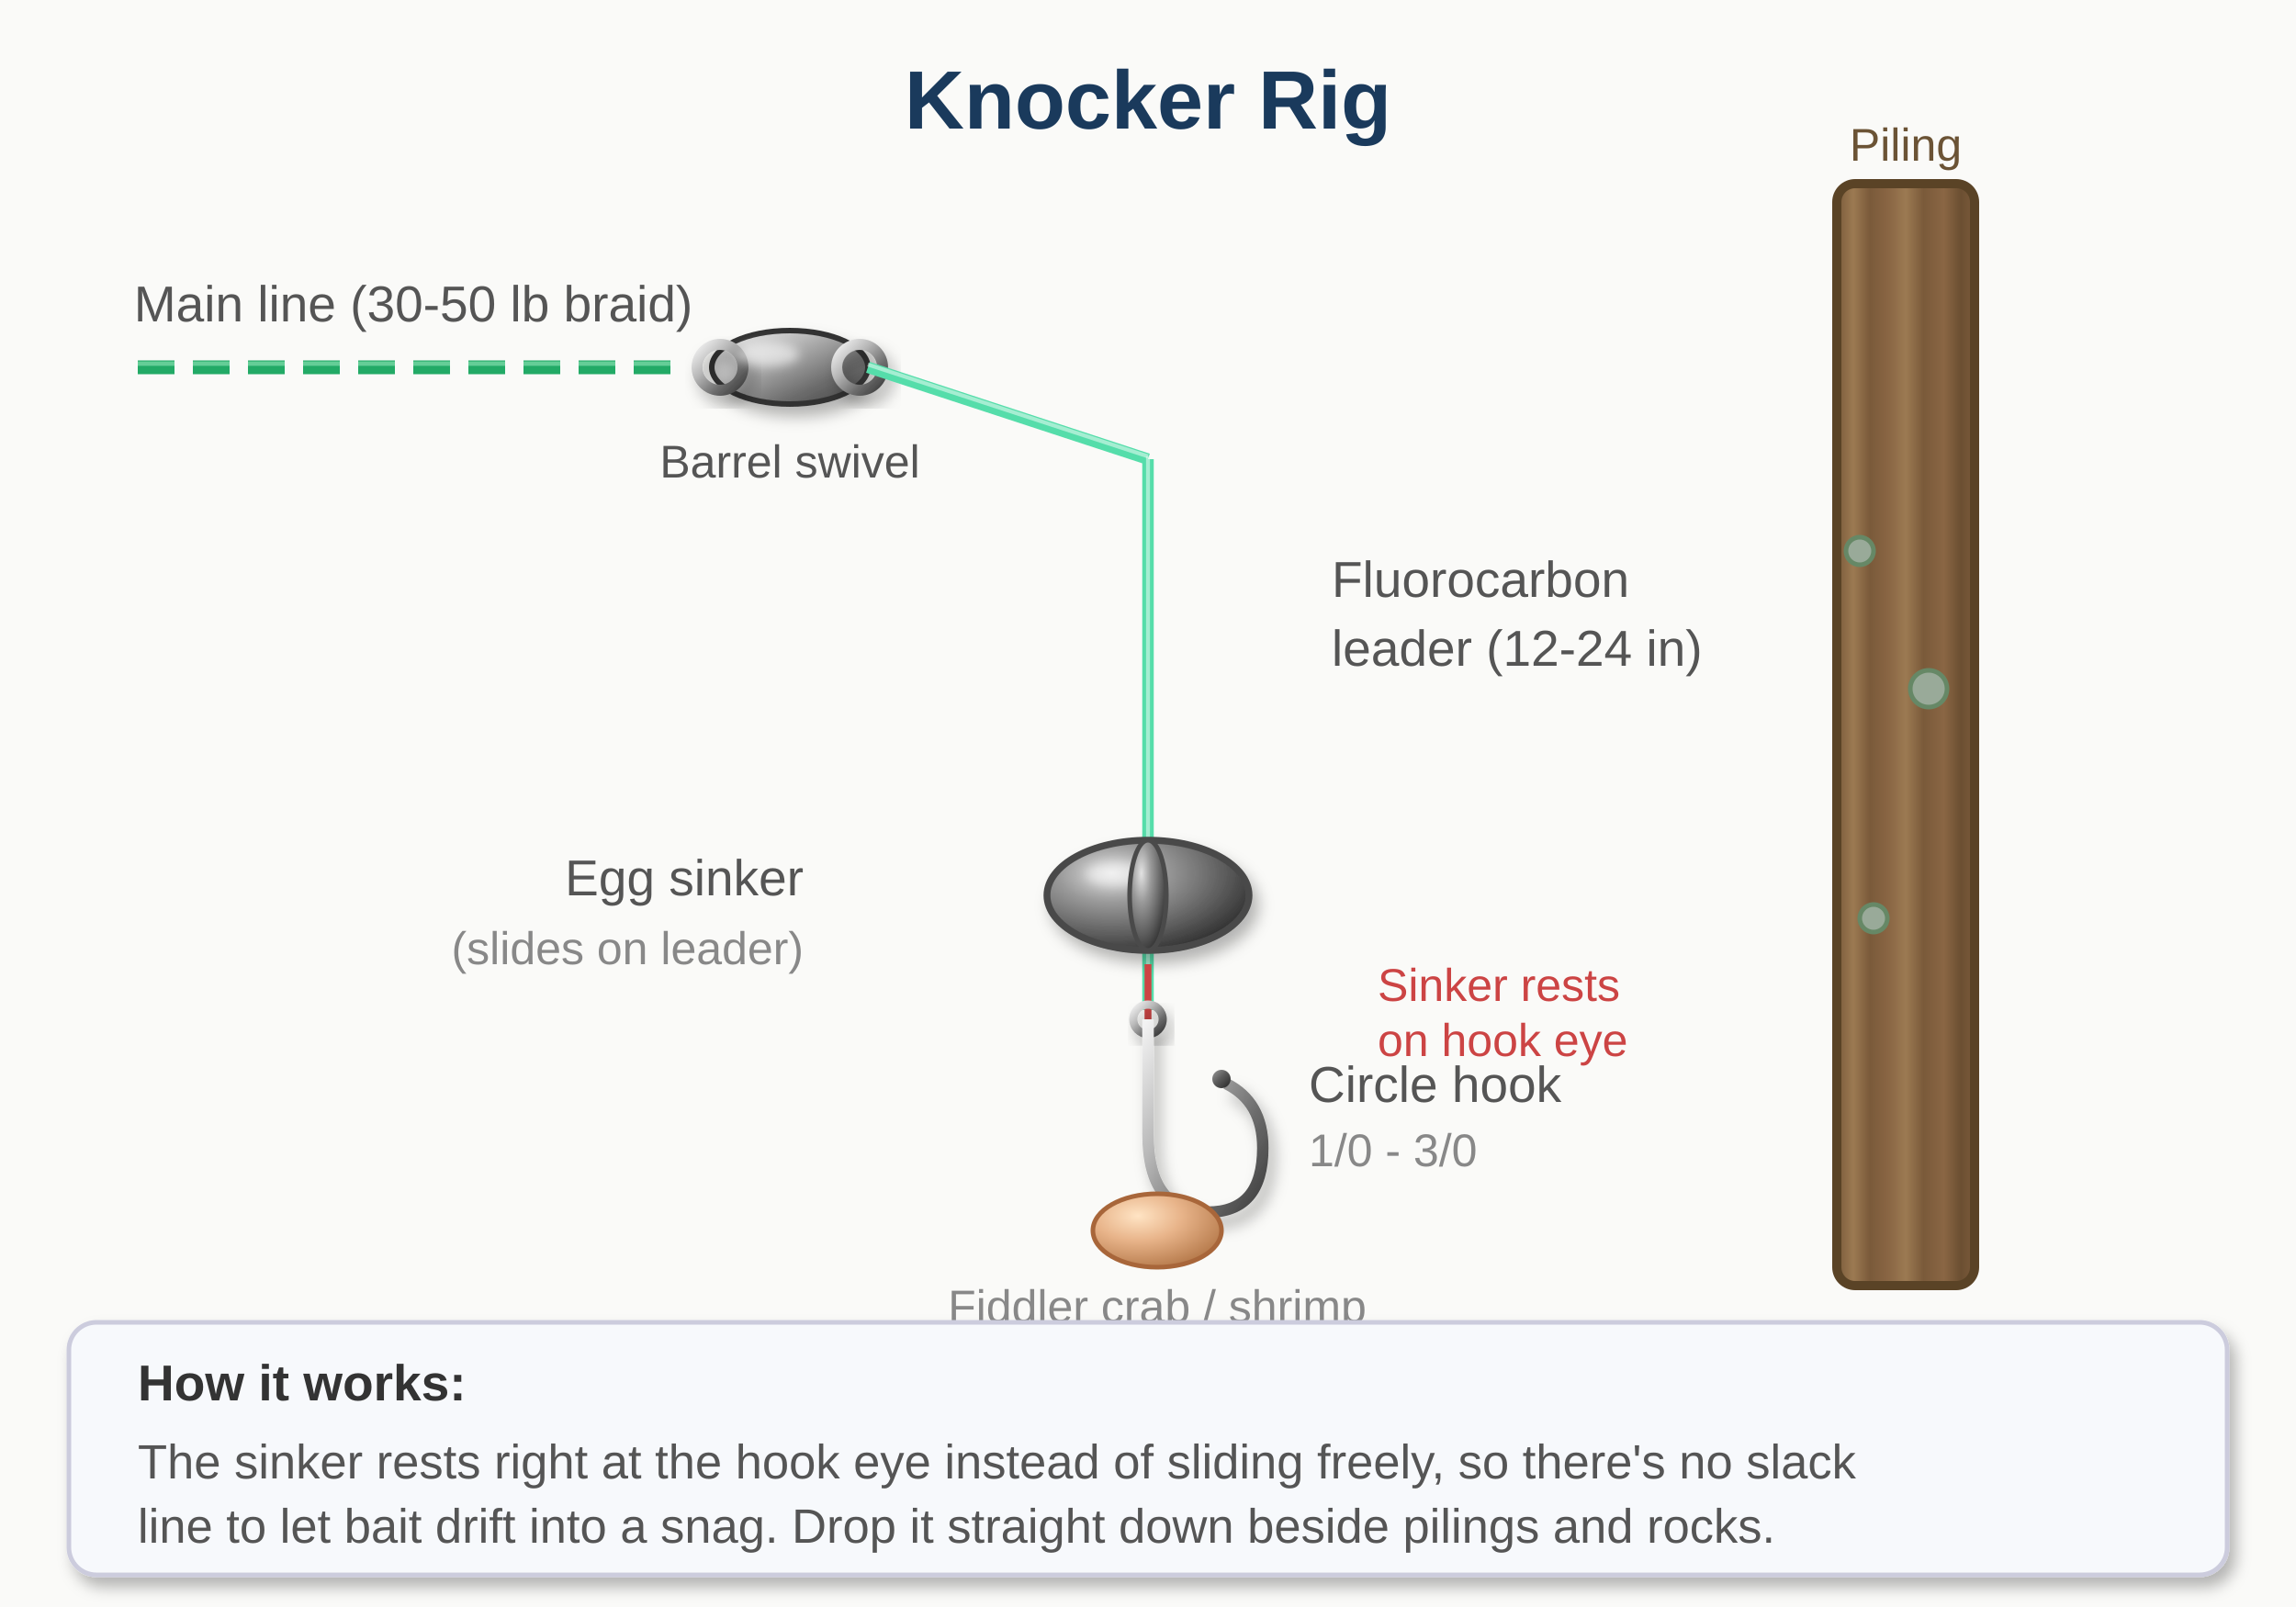
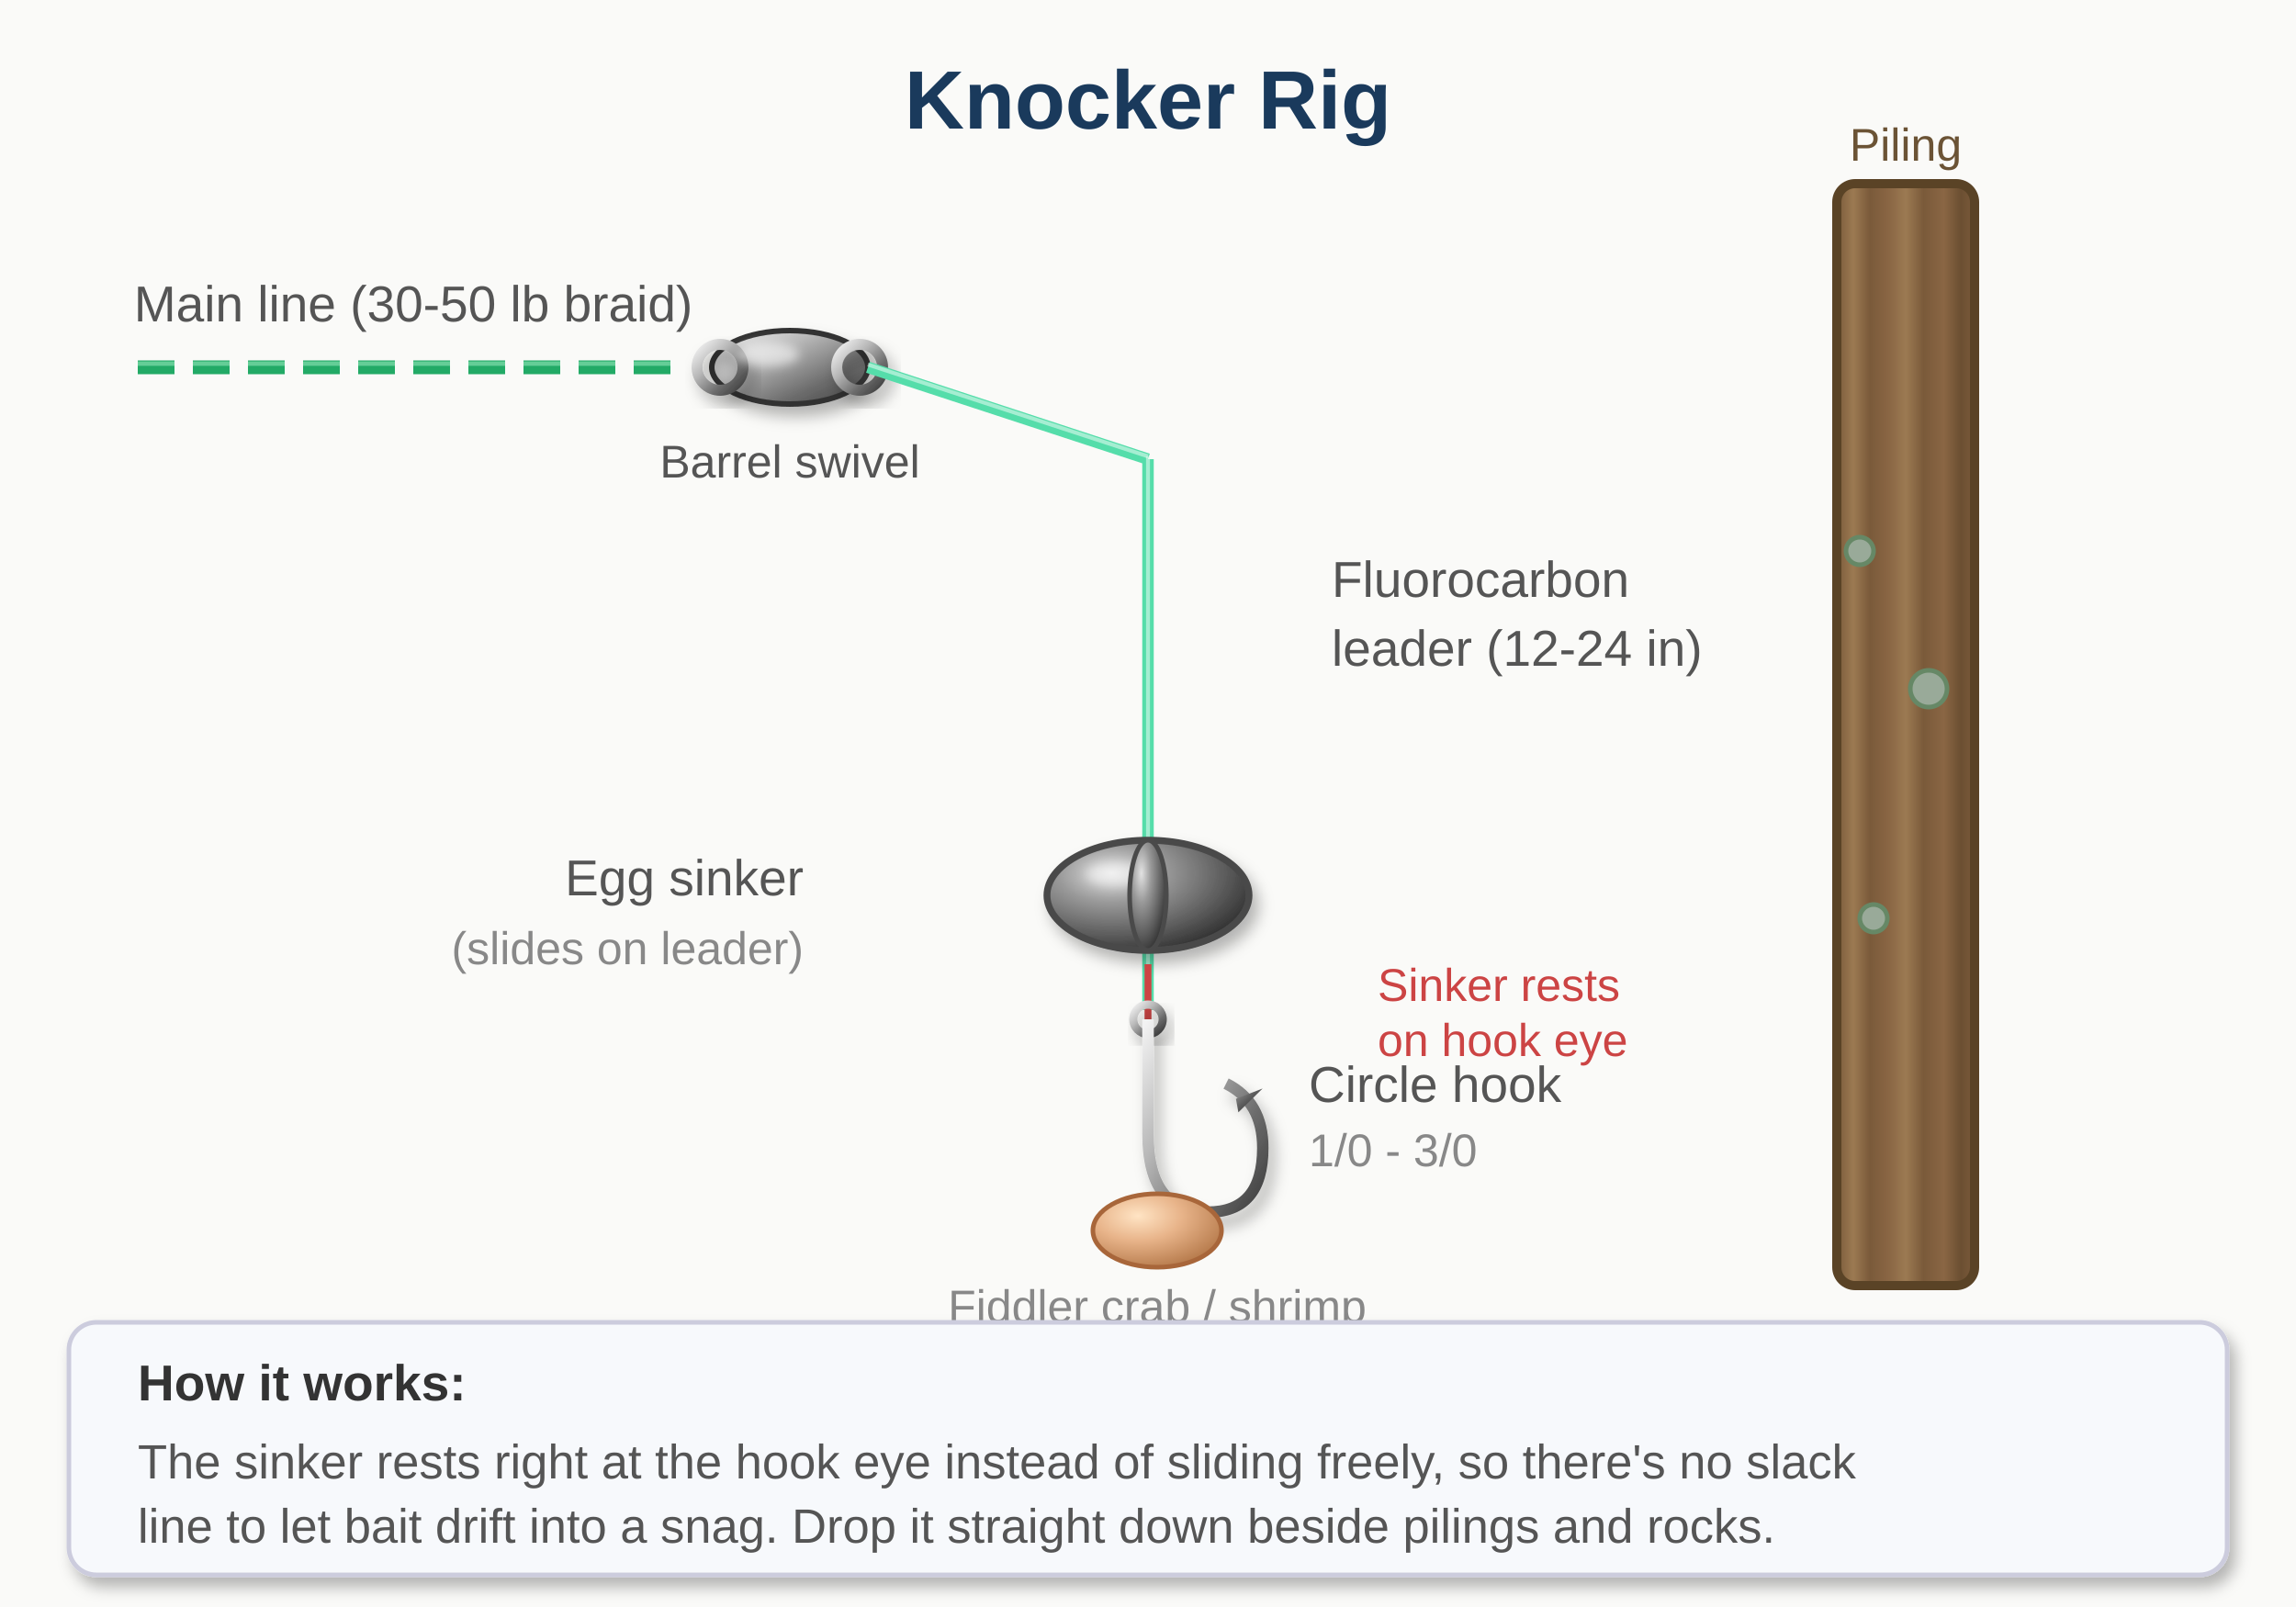
<svg xmlns="http://www.w3.org/2000/svg" viewBox="0 0 500 350" font-family="Arial, sans-serif">
  <rect x="0" y="0" width="500" height="350" fill="#FAFAF8" />
  <defs>
    <linearGradient id="woodGrain" x1="0%" y1="0%" x2="100%" y2="0%">
      <stop offset="0%" stop-color="#7a5a3a" />
      <stop offset="12%" stop-color="#9c7a52" />
      <stop offset="24%" stop-color="#7a5a3a" />
      <stop offset="38%" stop-color="#8a6644" />
      <stop offset="50%" stop-color="#9c7a52" />
      <stop offset="63%" stop-color="#7a5a3a" />
      <stop offset="78%" stop-color="#8a6644" />
      <stop offset="90%" stop-color="#6b4f32" />
      <stop offset="100%" stop-color="#7a5a3a" />
    </linearGradient>
  </defs>
  <defs>
    <radialGradient id="baitGrad" cx="35%" cy="30%" r="75%">
      <stop offset="0%" stop-color="#ffe4c4" />
      <stop offset="45%" stop-color="#e8b48a" />
      <stop offset="100%" stop-color="#b5794a" />
    </radialGradient>
    <filter id="glossBlur" x="-60%" y="-60%" width="220%" height="220%">
      <feGaussianBlur stdDeviation="1.1" />
    </filter>
  </defs>
  <defs>
    <linearGradient id="steelGrad" x1="0%" y1="0%" x2="100%" y2="100%">
      <stop offset="0%" stop-color="#f2f2f2" />
      <stop offset="35%" stop-color="#b8b8b8" />
      <stop offset="70%" stop-color="#6e6e6e" />
      <stop offset="100%" stop-color="#3d3d3d" />
    </linearGradient>
    <linearGradient id="steelGradDark" x1="0%" y1="0%" x2="100%" y2="100%">
      <stop offset="0%" stop-color="#9a9a9a" />
      <stop offset="45%" stop-color="#5c5c5c" />
      <stop offset="100%" stop-color="#242424" />
    </linearGradient>
    <radialGradient id="leadGrad" cx="32%" cy="30%" r="75%">
      <stop offset="0%" stop-color="#e2e2e2" />
      <stop offset="35%" stop-color="#9a9a9a" />
      <stop offset="75%" stop-color="#5c5c5c" />
      <stop offset="100%" stop-color="#333333" />
    </radialGradient>
    <filter id="softShadow" x="-40%" y="-40%" width="180%" height="180%">
      <feDropShadow dx="1.4" dy="2.2" stdDeviation="1.6" flood-color="#000000" flood-opacity="0.28" />
    </filter>
  </defs>
  <text x="250" y="28" text-anchor="middle" font-size="18" font-weight="bold" fill="#1a3a5c">Knocker Rig</text>
  <line x1="30" y1="80" x2="150" y2="80" stroke="#2a6" stroke-width="3" stroke-dasharray="8,4" />
  <line x1="30" y1="79.2" x2="150" y2="79.2" stroke="#8fe6b8" stroke-width="0.96" stroke-dasharray="8,4" opacity="0.6" />
  <text x="90" y="70" text-anchor="middle" font-size="11" fill="#555">Main line (30-50 lb braid)</text>
  <ellipse cx="172.0" cy="80.0" rx="17.0" ry="8.0" fill="url(#steelGrad)" stroke="#333333" stroke-width="1.2" filter="url(#softShadow)" />
  <circle cx="156.8" cy="80.0" r="5.0" fill="none" stroke="url(#steelGrad)" stroke-width="2.4" filter="url(#softShadow)" />
  <circle cx="187.2" cy="80.0" r="5.0" fill="none" stroke="url(#steelGrad)" stroke-width="2.4" filter="url(#softShadow)" />
  <ellipse cx="167.2" cy="77.2" rx="6.8" ry="2.6" fill="#ffffff" opacity="0.55" filter="url(#glossBlur)" />
  <text x="172" y="104" text-anchor="middle" font-size="10" fill="#555">Barrel swivel</text>
  <line x1="189" y1="80" x2="250" y2="100" stroke="#5da" stroke-width="2.5" />
  <line x1="189" y1="79.4" x2="250" y2="99.4" stroke="#e8fbf3" stroke-width="0.85" opacity="0.55" />
  <line x1="250" y1="100" x2="250" y2="220" stroke="#5da" stroke-width="2.5" />
  <line x1="250" y1="99.4" x2="250" y2="219.4" stroke="#e8fbf3" stroke-width="0.85" opacity="0.55" />
  <text x="290" y="130" font-size="11" fill="#555">Fluorocarbon</text>
  <text x="290" y="145" font-size="11" fill="#555">leader (12-24 in)</text>
  <ellipse cx="250" cy="195" rx="22" ry="12" fill="url(#leadGrad)" stroke="#4a4a4a" stroke-width="1.5" filter="url(#softShadow)" />
  <ellipse cx="243.0" cy="190.4" rx="6.6" ry="2.6" fill="#ffffff" opacity="0.5" filter="url(#glossBlur)" />
  <ellipse cx="250" cy="195" rx="4" ry="12" fill="url(#leadGrad)" stroke="#4a4a4a" stroke-width="1" />
  <text x="175" y="195" text-anchor="end" font-size="11" fill="#555">Egg sinker</text>
  <text x="175" y="210" text-anchor="end" font-size="10" fill="#888">(slides on leader)</text>
  <path d="M250 210 L250 222" stroke="#c44" stroke-width="1.5" />
  <text x="300" y="218" font-size="10" fill="#c44">Sinker rests</text>
  <text x="300" y="230" font-size="10" fill="#c44">on hook eye</text>
  <g transform="translate(237, 222)">
    <circle cx="13" cy="0" r="3.2" fill="none" stroke="url(#steelGrad)" stroke-width="1.8" filter="url(#softShadow)" />
    <path d="M13 0 L13 25 Q13 42 26 42 Q38 42 38 28 Q38 18 30 14" fill="none" stroke="url(#steelGrad)" stroke-width="2.5" filter="url(#softShadow)" />
-     <circle cx="29" cy="13" r="2" fill="url(#steelGradDark)" />
+     <path d="M32.15 17.31 L37.96 15.07 L32.68 20.26 Z" fill="url(#steelGradDark)" />
    <text x="48" y="18" font-size="11" fill="#555">Circle hook</text>
    <text x="48" y="32" font-size="10" fill="#888">1/0 - 3/0</text>
  </g>
  <g transform="translate(244, 260)">
    <ellipse cx="8" cy="8" rx="14" ry="8" fill="url(#baitGrad)" stroke="#a8663a" stroke-width="1" />
    <text x="8" y="28" text-anchor="middle" font-size="10" fill="#888">Fiddler crab / shrimp</text>
  </g>
  <rect x="400" y="40" width="30" height="240" rx="4" fill="url(#woodGrain)" stroke="#5a4326" stroke-width="2" />
  <text x="415" y="35" text-anchor="middle" font-size="10" fill="#6B5335">Piling</text>
  <circle cx="405" cy="120" r="3" fill="#9a9" stroke="#686" stroke-width="1" />
  <circle cx="420" cy="150" r="4" fill="#9a9" stroke="#686" stroke-width="1" />
  <circle cx="408" cy="200" r="3" fill="#9a9" stroke="#686" stroke-width="1" />
  <rect x="15" y="288" width="470" height="55" rx="6" fill="#f7f9fc" stroke="#ccd" stroke-width="1" filter="url(#softShadow)" />
  <text x="30" y="305" font-size="11" fill="#333" font-weight="bold">How it works:</text>
  <text x="30" y="322" font-size="10.5" fill="#555">The sinker rests right at the hook eye instead of sliding freely, so there's no slack</text>
  <text x="30" y="336" font-size="10.5" fill="#555">line to let bait drift into a snag. Drop it straight down beside pilings and rocks.</text>
</svg>
